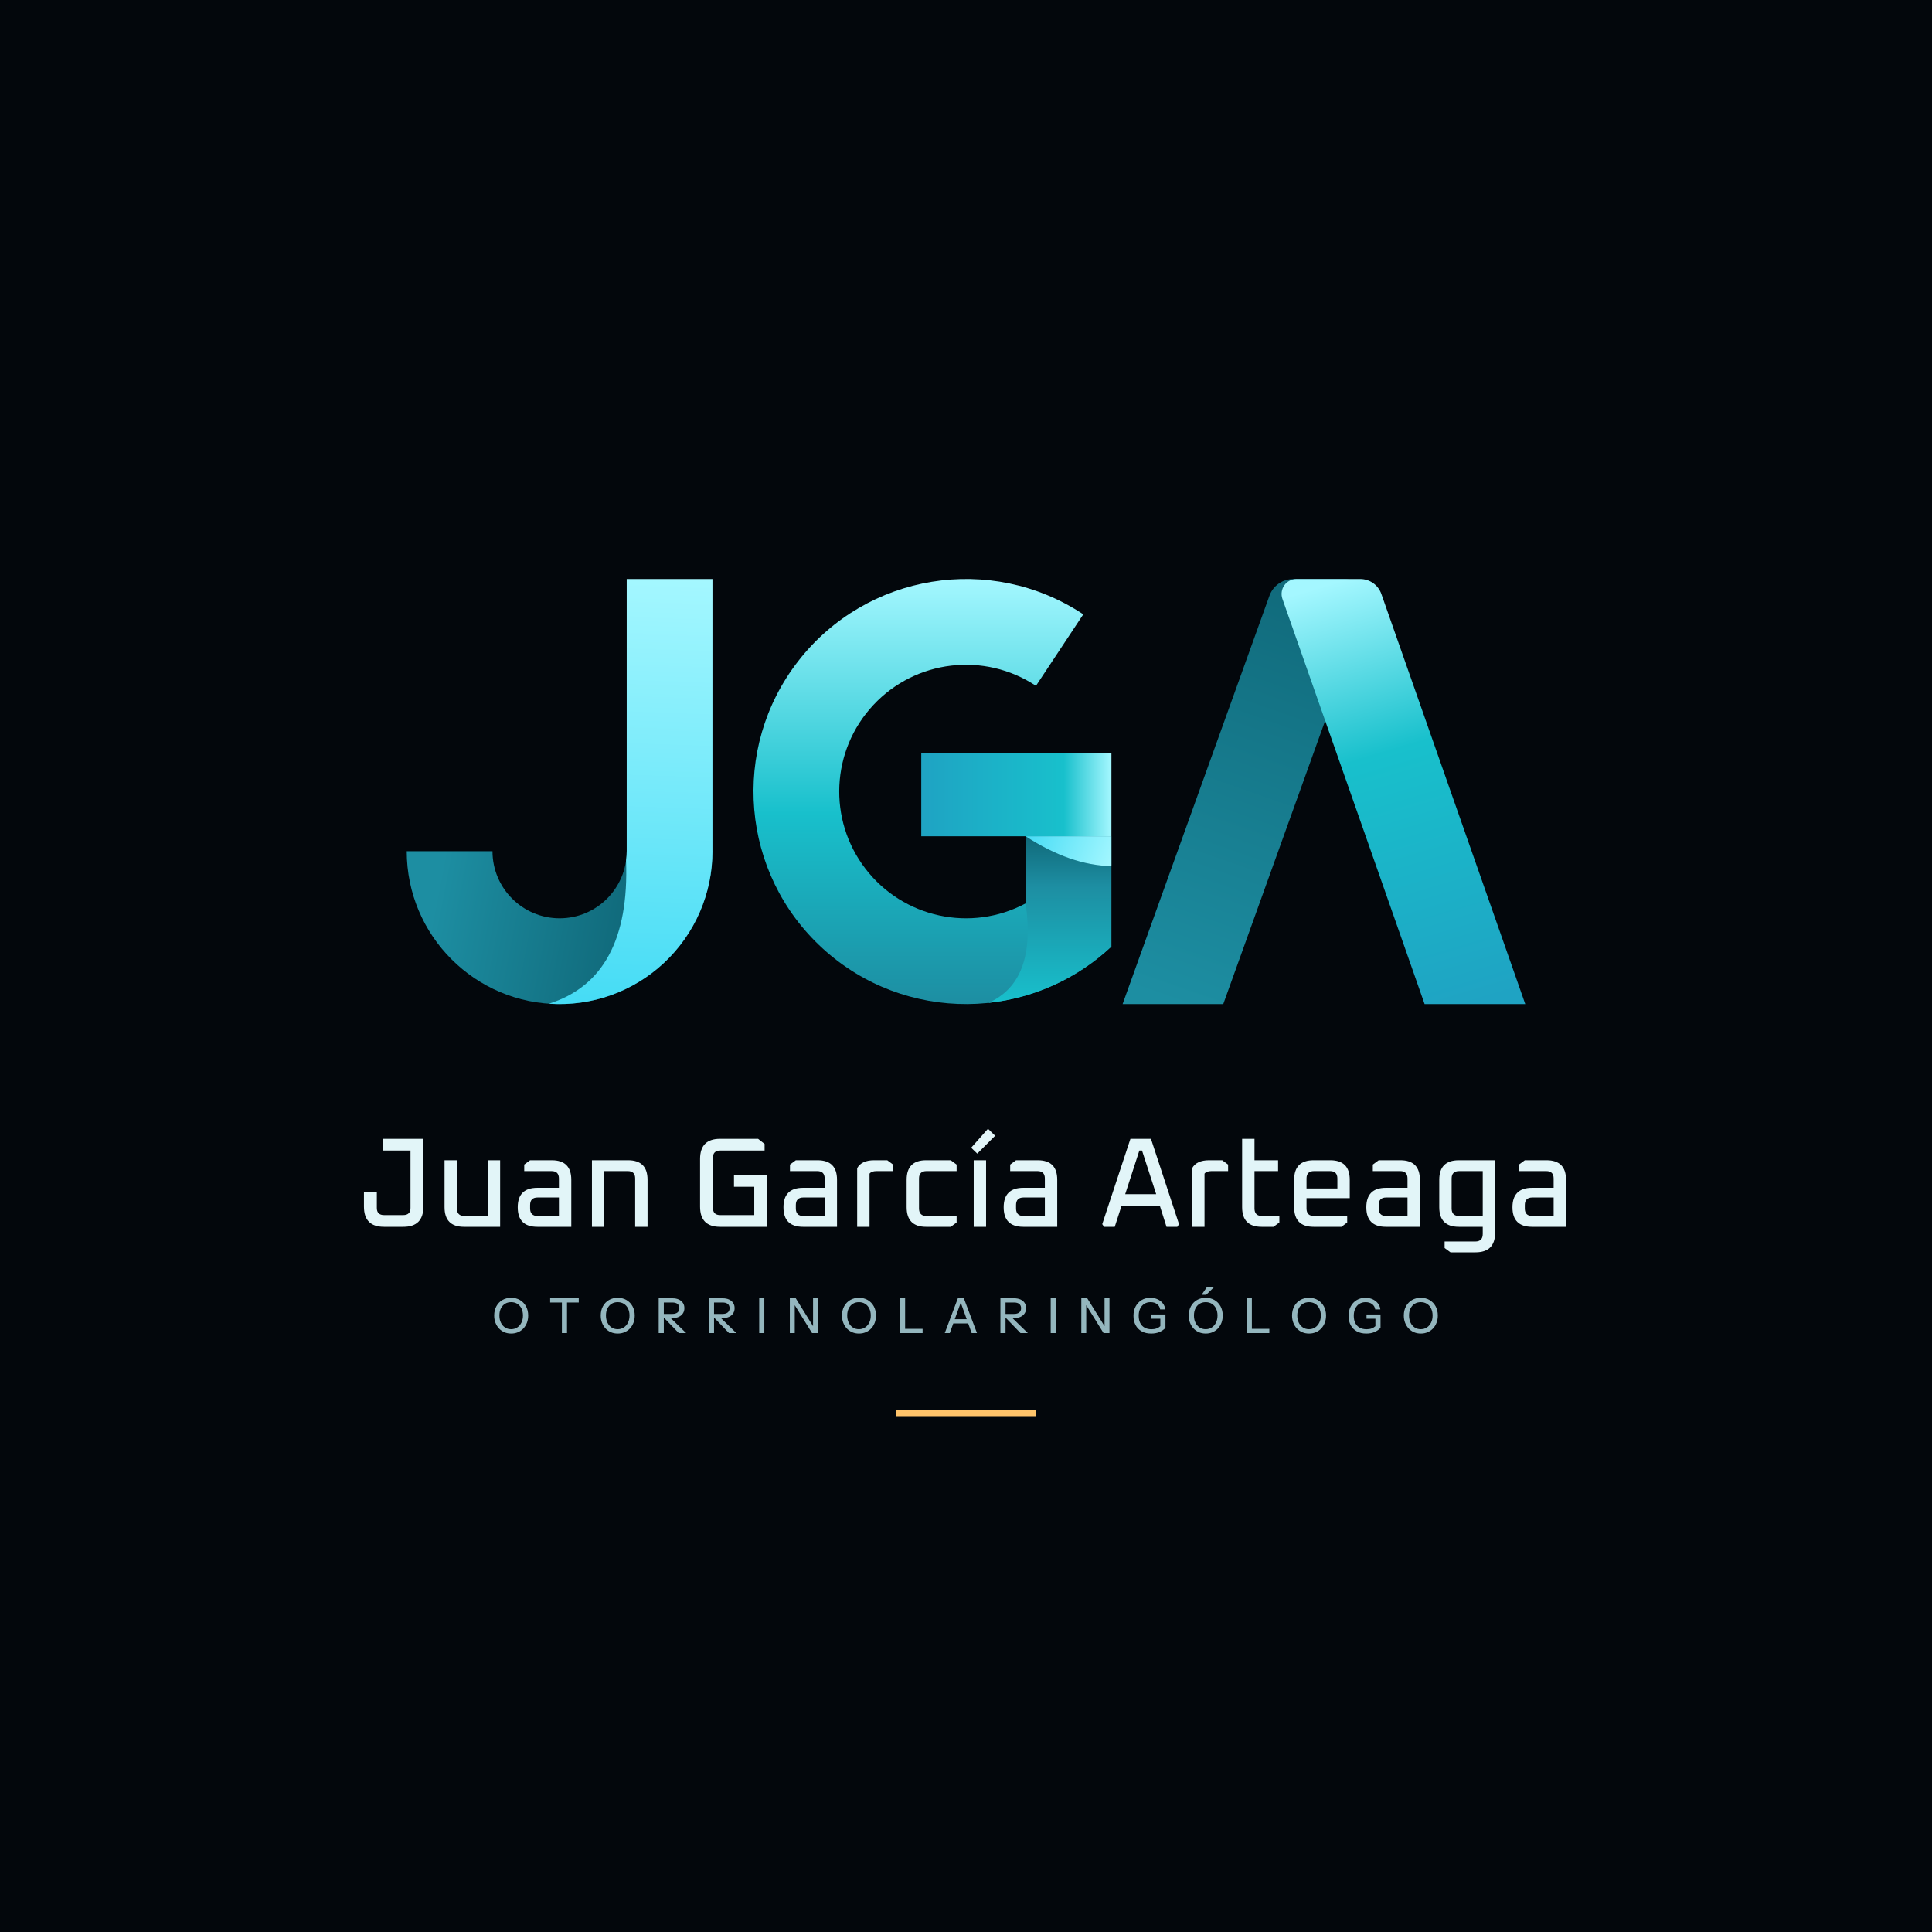
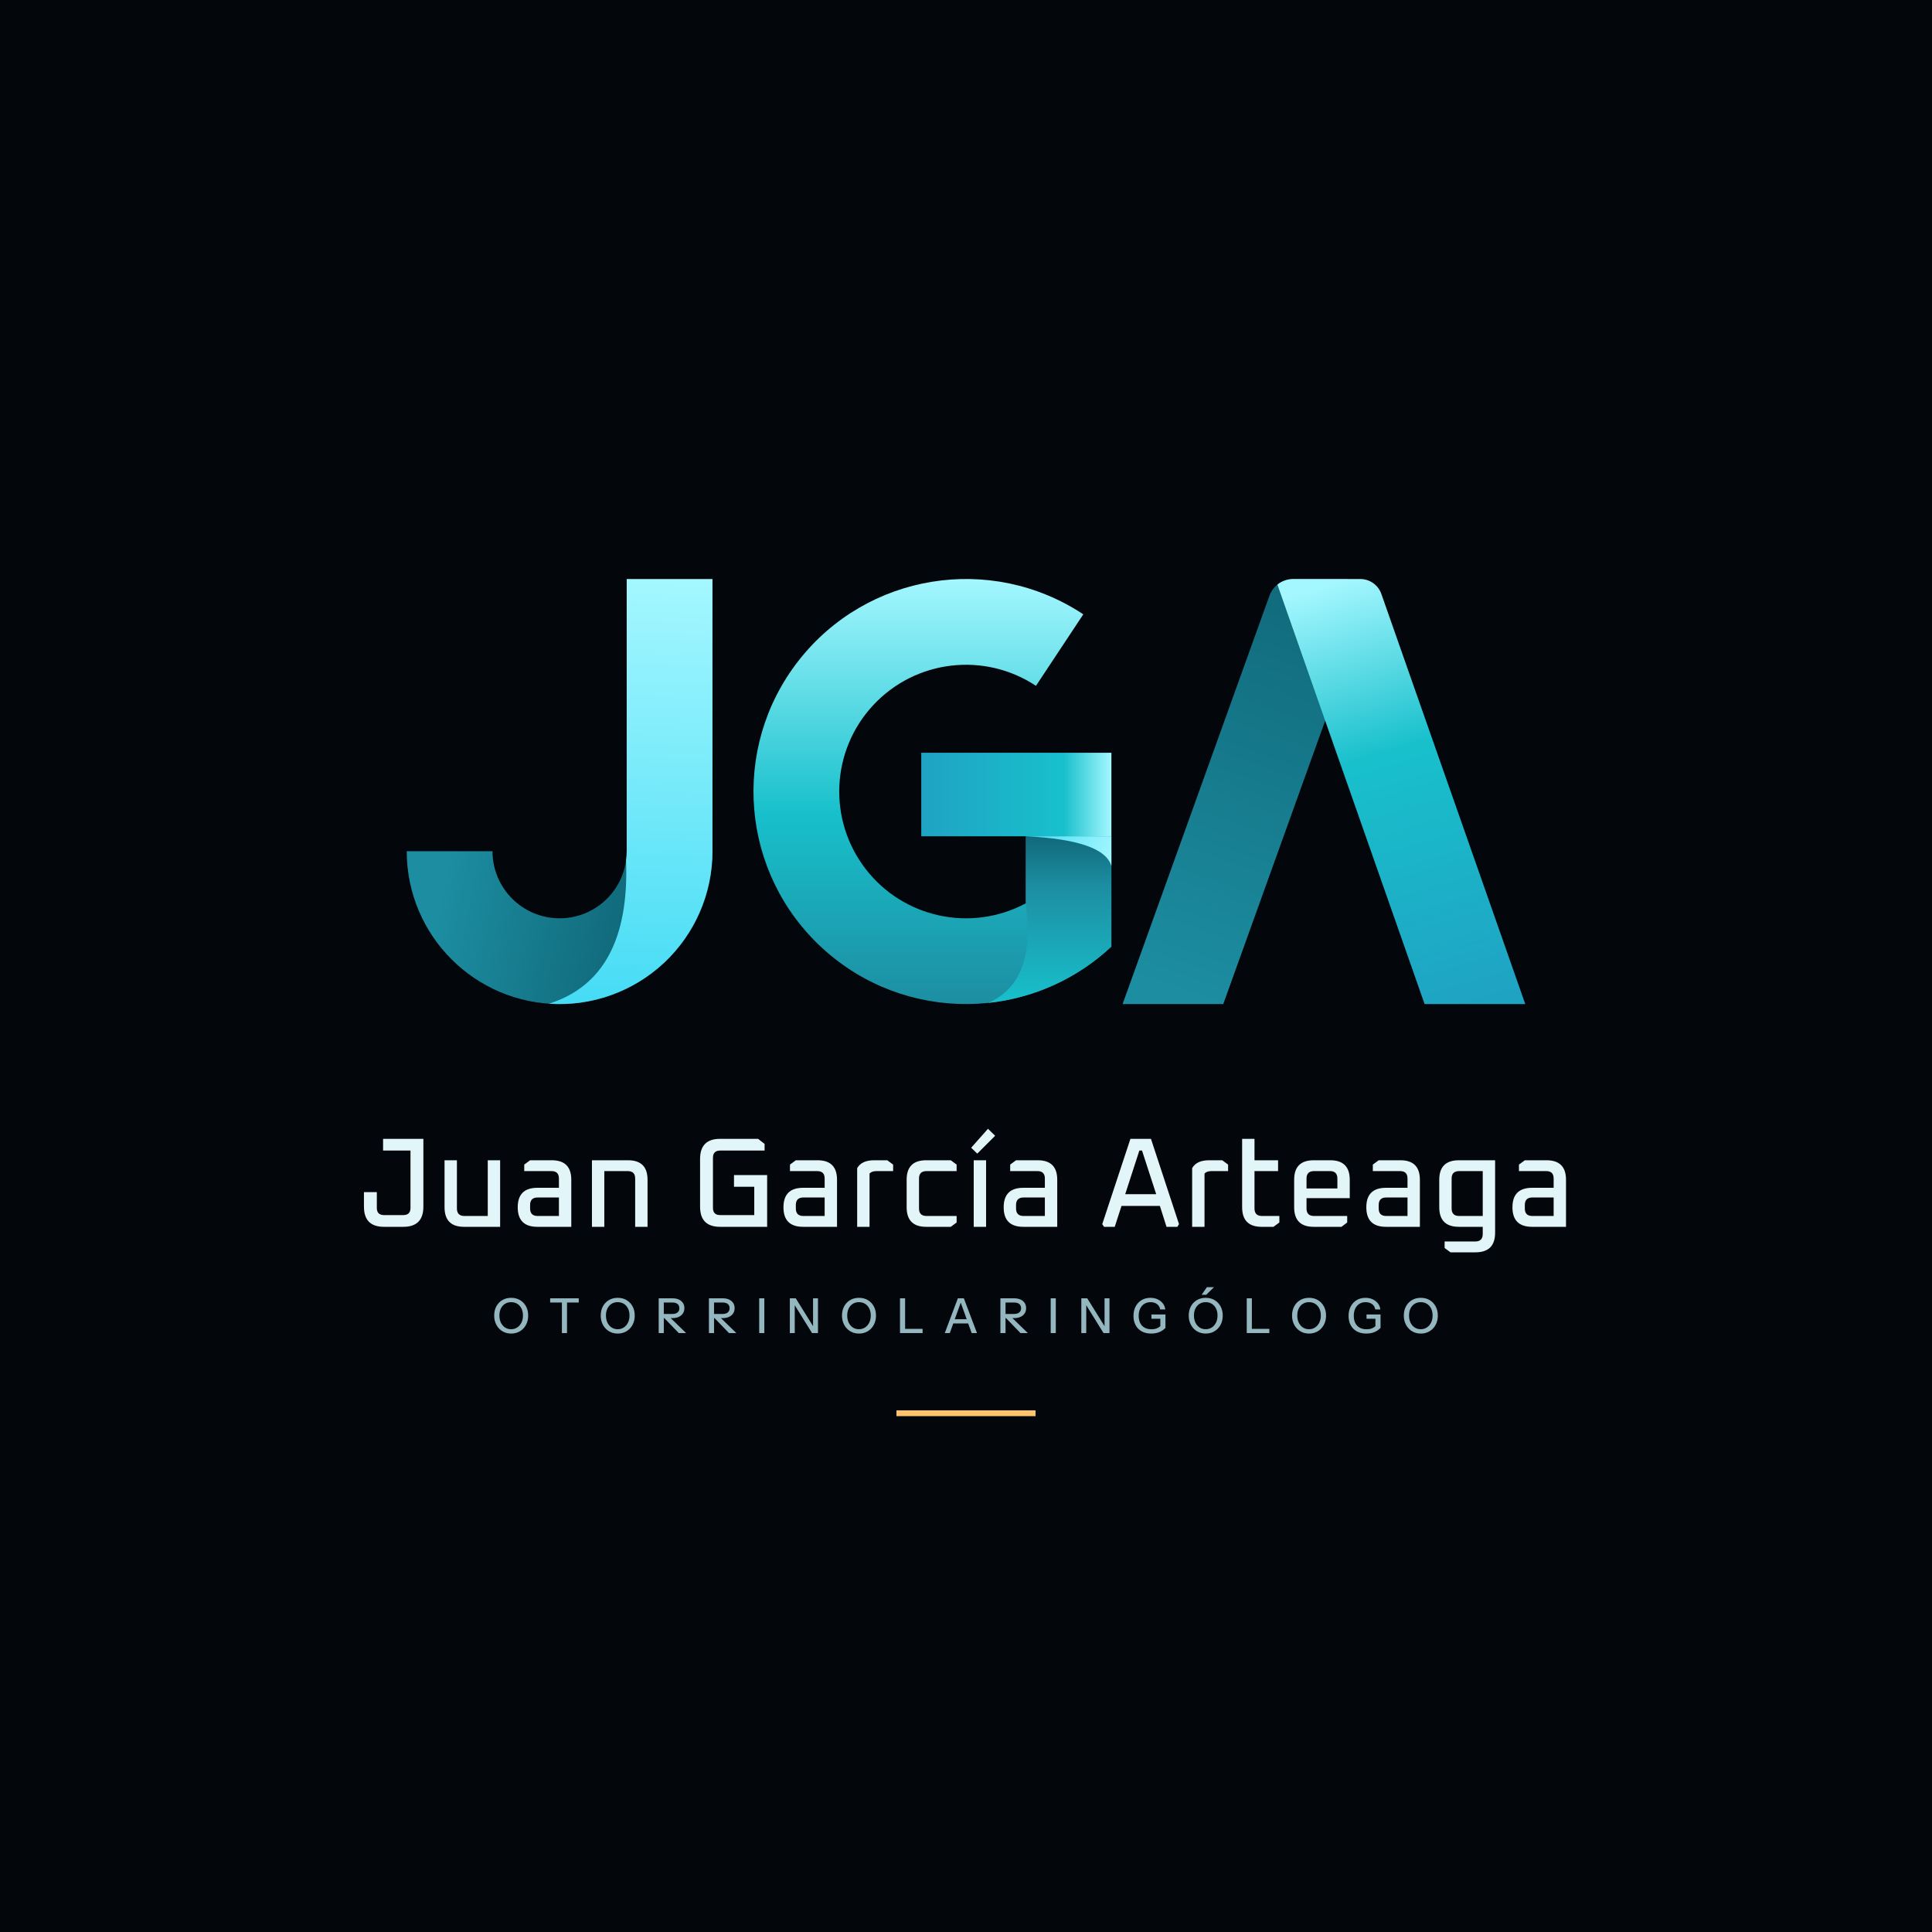
<svg xmlns="http://www.w3.org/2000/svg" viewBox="0 0 1000 1000" width="1000" height="1000">
  <rect width="100%" height="100%" fill="#03070c" />
  <g id="jga" transform="translate(210.526 299.7) scale(2.2)">
    <defs>
      <linearGradient id="jga-jBowl" gradientUnits="userSpaceOnUse" x1="300" y1="470" x2="40" y2="420">
        <stop offset="0" stop-color="#10697a" />
        <stop offset="1" stop-color="#1d8ea2" />
      </linearGradient>
      <linearGradient id="jga-jStem" gradientUnits="userSpaceOnUse" x1="350" y1="0" x2="330" y2="570">
        <stop offset="0" stop-color="#a4f7ff" />
        <stop offset="1" stop-color="#46dcf5" />
      </linearGradient>
      <linearGradient id="jga-gBowl" gradientUnits="userSpaceOnUse" x1="750" y1="0" x2="750" y2="570">
        <stop offset="0" stop-color="#a4f7ff" />
        <stop offset="0.55" stop-color="#18c0cc" />
        <stop offset="1" stop-color="#1d8ea2" />
      </linearGradient>
      <linearGradient id="jga-gSpur" gradientUnits="userSpaceOnUse" x1="880" y1="345" x2="880" y2="568">
        <stop offset="0" stop-color="#10697a" />
        <stop offset="0.3" stop-color="#1d8ea2" />
        <stop offset="1" stop-color="#18c0cc" />
      </linearGradient>
      <linearGradient id="jga-gBar" gradientUnits="userSpaceOnUse" x1="690" y1="290" x2="945" y2="290">
        <stop offset="0" stop-color="#1fa3c3" />
        <stop offset="0.75" stop-color="#18c0cc" />
        <stop offset="1" stop-color="#a4f7ff" />
      </linearGradient>
      <linearGradient id="jga-gCurl" gradientUnits="userSpaceOnUse" x1="830" y1="345" x2="945" y2="385">
        <stop offset="0" stop-color="#46dcf5" />
        <stop offset="1" stop-color="#a4f7ff" />
      </linearGradient>
      <linearGradient id="jga-aBack" gradientUnits="userSpaceOnUse" x1="1230" y1="0" x2="1030" y2="570">
        <stop offset="0" stop-color="#10697a" />
        <stop offset="1" stop-color="#1d8ea2" />
      </linearGradient>
      <linearGradient id="jga-aFront" gradientUnits="userSpaceOnUse" x1="1260" y1="0" x2="1430" y2="570">
        <stop offset="0" stop-color="#a4f7ff" />
        <stop offset="0.4" stop-color="#18c0cc" />
        <stop offset="1" stop-color="#1fa3c3" />
      </linearGradient>
    </defs>
    <g transform="scale(0.175439)">
      <path fill="url(#jga-jBowl)" d="M410 365A205 205 0 0 1 0 365L115 365A90 90 0 0 0 295 365Z" />
      <path fill="url(#jga-jStem)" d="M295 0H410V365A205 205 0 0 1 190.7 569.5Q300 535 294.12 377.53A90 90 0 0 0 295 365Z" />
      <path fill="url(#jga-gBowl)" d="M907.3 47.34A285 285 0 1 0 945 492.85L830 435A170 170 0 1 1 843.83 143.24Z" />
      <path fill="url(#jga-gSpur)" d="M830 345H945V492.85A285 285 0 0 1 779.79 568.44Q845 540 830 435Z" />
      <path fill="url(#jga-gBar)" d="M690 233H945V345H690Z" />
-       <path fill="url(#jga-gCurl)" d="M830 345H945V385Q890 384 830 345Z" />
+       <path fill="url(#jga-gCurl)" d="M830 345H945V385Q935 350 830 345Z" />
      <path fill="url(#jga-aBack)" d="M960 570L1095 570L1285.56 40.15A30 30 0 0 0 1257.33 0L1188.9 0A34 34 0 0 0 1156.91 22.49Z" />
-       <path fill="url(#jga-aFront)" d="M1174.34 26.62A20 20 0 0 1 1193.21 0L1278.73 0A30 30 0 0 1 1307.04 20.07L1500 570L1365 570Z" />
+       <path fill="url(#jga-aFront)" d="M1167.63 7.48A34 34 0 0 1 1188.9 0L1278.73 0A30 30 0 0 1 1307.04 20.07L1500 570L1365 570Z" />
    </g>
  </g>
  <path d="M188.381 624.572V617.048H195.047V625.232Q195.047 628.928 198.809 628.928H208.709Q212.471 628.928 212.471 625.232V595.532H198.281V589.46H219.137V624.572Q219.137 635.0 208.775 635.0H198.743Q188.381 635.0 188.381 624.572ZM230.093 624.836V600.548H236.495V625.496Q236.495 629.39 240.389 629.39H252.467V600.548H258.869V635.0H240.191Q230.093 635.0 230.093 624.836ZM278.141 635.0Q267.977 635.0 267.977 624.902Q267.977 614.804 278.141 614.804H289.295V609.986Q289.295 606.158 285.467 606.158H271.343V602.792L274.379 600.548H285.599Q295.697 600.548 295.697 610.646V635.0ZM274.379 625.496Q274.379 629.39 278.273 629.39H289.295V619.82H278.273Q274.379 619.82 274.379 623.714ZM306.389 635.0V600.548H325.067Q335.165 600.548 335.165 610.646V635.0H328.763V609.986Q328.763 606.158 324.935 606.158H312.791V635.0ZM362.357 624.572V599.888Q362.357 589.46 372.719 589.46H392.387L395.753 592.1V595.532H372.785Q369.023 595.532 369.023 599.228V625.232Q369.023 628.928 372.785 628.928H390.407V614.276H379.913V608.204H397.073V635.0H372.719Q362.357 635.0 362.357 624.572ZM415.685 635.0Q405.521 635.0 405.521 624.902Q405.521 614.804 415.685 614.804H426.839V609.986Q426.839 606.158 423.011 606.158H408.887V602.792L411.923 600.548H423.143Q433.241 600.548 433.241 610.646V635.0ZM411.923 625.496Q411.923 629.39 415.817 629.39H426.839V619.82H415.817Q411.923 619.82 411.923 623.714ZM443.669 635.0V604.64Q445.979 600.548 452.447 600.548H459.245L462.281 602.792V606.158H453.701Q451.127 606.158 450.071 607.478V635.0ZM469.277 624.836V610.646Q469.277 600.548 479.375 600.548H492.113L495.149 602.792V606.158H479.573Q475.679 606.158 475.679 609.986V625.496Q475.679 629.39 479.573 629.39H495.149V632.756L492.113 635.0H479.375Q469.277 635.0 469.277 624.836ZM503.993 635.0V600.548H510.395V635.0ZM502.673 594.08 511.385 584.246 515.081 587.876 505.841 597.116ZM529.667 635.0Q519.503 635.0 519.503 624.902Q519.503 614.804 529.667 614.804H540.821V609.986Q540.821 606.158 536.993 606.158H522.869V602.792L525.905 600.548H537.125Q547.223 600.548 547.223 610.646V635.0ZM525.905 625.496Q525.905 629.39 529.799 629.39H540.821V619.82H529.799Q525.905 619.82 525.905 623.714ZM570.521 633.614 585.107 589.46H595.733L610.253 633.614L609.395 635.0H603.785L600.353 624.176H580.487L576.989 635.0H571.445ZM582.401 618.104H598.439L591.113 595.532H589.727ZM617.051 635.0V604.64Q619.361 600.548 625.829 600.548H632.627L635.663 602.792V606.158H627.083Q624.509 606.158 623.453 607.478V635.0ZM642.923 624.836V589.46H649.325V600.548H661.535V606.158H649.325V625.496Q649.325 629.39 653.219 629.39H662.195V632.756L659.159 635.0H653.021Q642.923 635.0 642.923 624.836ZM669.851 624.836V610.646Q669.851 600.548 679.949 600.548H688.529Q698.627 600.548 698.627 610.646V620.15H676.253V625.496Q676.253 629.39 680.147 629.39H697.307V632.756L694.337 635.0H679.949Q669.851 635.0 669.851 624.836ZM676.253 615.134H692.225V609.986Q692.225 606.158 688.397 606.158H680.147Q676.253 606.158 676.253 609.986ZM717.371 635.0Q707.207 635.0 707.207 624.902Q707.207 614.804 717.371 614.804H728.525V609.986Q728.525 606.158 724.697 606.158H710.573V602.792L713.609 600.548H724.829Q734.927 600.548 734.927 610.646V635.0ZM713.609 625.496Q713.609 629.39 717.503 629.39H728.525V619.82H717.503Q713.609 619.82 713.609 623.714ZM744.959 624.836V610.646Q744.959 600.548 755.123 600.548H773.867V638.036Q773.867 648.2 763.703 648.2H750.767L747.731 645.956V642.59H763.571Q767.465 642.59 767.465 638.696V635.0H755.123Q744.959 635.0 744.959 624.836ZM751.361 625.496Q751.361 629.39 755.255 629.39H767.465V606.158H755.255Q751.361 606.158 751.361 609.986ZM793.007 635.0Q782.843 635.0 782.843 624.902Q782.843 614.804 793.007 614.804H804.161V609.986Q804.161 606.158 800.333 606.158H786.209V602.792L789.245 600.548H800.465Q810.563 600.548 810.563 610.646V635.0ZM789.245 625.496Q789.245 629.39 793.139 629.39H804.161V619.82H793.139Q789.245 619.82 789.245 623.714Z" fill="#e2f5f8" />
  <rect x="464.0" y="730" width="72" height="3" fill="#ffc46b" />
  <path d="M264.587 690.25Q262.662 690.25 261.062 689.562Q259.462 688.875 258.287 687.625Q257.112 686.375 256.45 684.675Q255.787 682.975 255.787 680.925Q255.787 678.225 256.912 676.15Q258.037 674.075 260.025 672.913Q262.012 671.75 264.562 671.75Q267.162 671.75 269.137 672.913Q271.112 674.075 272.25 676.15Q273.387 678.225 273.387 680.95Q273.387 682.975 272.725 684.688Q272.062 686.4 270.887 687.638Q269.712 688.875 268.1 689.562Q266.487 690.25 264.587 690.25ZM264.562 688.0Q266.362 688.0 267.737 687.087Q269.112 686.175 269.9 684.575Q270.688 682.975 270.688 680.9Q270.688 678.85 269.913 677.288Q269.137 675.725 267.762 674.862Q266.387 674.0 264.562 674.0Q262.737 674.0 261.375 674.862Q260.012 675.725 259.25 677.275Q258.487 678.825 258.487 680.9Q258.487 683.0 259.262 684.6Q260.037 686.2 261.4 687.1Q262.762 688.0 264.562 688.0ZM290.837 690.0V674.175H284.762V672.0H299.562V674.175H293.487V690.0ZM319.737 690.25Q317.812 690.25 316.212 689.562Q314.612 688.875 313.437 687.625Q312.262 686.375 311.6 684.675Q310.937 682.975 310.937 680.925Q310.937 678.225 312.062 676.15Q313.187 674.075 315.175 672.913Q317.162 671.75 319.712 671.75Q322.312 671.75 324.287 672.913Q326.262 674.075 327.4 676.15Q328.537 678.225 328.537 680.95Q328.537 682.975 327.875 684.688Q327.212 686.4 326.037 687.638Q324.862 688.875 323.25 689.562Q321.637 690.25 319.737 690.25ZM319.712 688.0Q321.512 688.0 322.887 687.087Q324.262 686.175 325.05 684.575Q325.837 682.975 325.837 680.9Q325.837 678.85 325.062 677.288Q324.287 675.725 322.912 674.862Q321.537 674.0 319.712 674.0Q317.887 674.0 316.525 674.862Q315.162 675.725 314.4 677.275Q313.637 678.825 313.637 680.9Q313.637 683.0 314.412 684.6Q315.187 686.2 316.55 687.1Q317.912 688.0 319.712 688.0ZM340.937 690.0V672.0H348.037Q349.987 672.0 351.362 672.638Q352.737 673.275 353.487 674.412Q354.237 675.55 354.237 677.1Q354.237 678.65 353.487 679.8Q352.737 680.95 351.362 681.6Q349.987 682.25 348.037 682.25H347.162L355.137 690.0H351.337L343.837 682.25H343.587V690.0ZM343.587 680.1H347.962Q349.762 680.1 350.7 679.312Q351.637 678.525 351.637 677.125Q351.637 675.725 350.712 674.95Q349.787 674.175 347.962 674.175H343.587ZM366.937 690.0V672.0H374.037Q375.987 672.0 377.362 672.638Q378.737 673.275 379.487 674.412Q380.237 675.55 380.237 677.1Q380.237 678.65 379.487 679.8Q378.737 680.95 377.362 681.6Q375.987 682.25 374.037 682.25H373.162L381.137 690.0H377.337L369.837 682.25H369.587V690.0ZM369.587 680.1H373.962Q375.762 680.1 376.7 679.312Q377.637 678.525 377.637 677.125Q377.637 675.725 376.712 674.95Q375.787 674.175 373.962 674.175H369.587ZM392.962 690.0V672.0H395.612V690.0ZM408.812 690.0V672.0H411.887L420.837 686.425V672.0H423.387V690.0H420.312L411.362 675.575V690.0ZM444.612 690.25Q442.687 690.25 441.087 689.562Q439.487 688.875 438.312 687.625Q437.137 686.375 436.475 684.675Q435.812 682.975 435.812 680.925Q435.812 678.225 436.937 676.15Q438.062 674.075 440.05 672.913Q442.037 671.75 444.587 671.75Q447.187 671.75 449.162 672.913Q451.137 674.075 452.275 676.15Q453.412 678.225 453.412 680.95Q453.412 682.975 452.75 684.688Q452.087 686.4 450.912 687.638Q449.737 688.875 448.125 689.562Q446.512 690.25 444.612 690.25ZM444.587 688.0Q446.387 688.0 447.762 687.087Q449.137 686.175 449.925 684.575Q450.712 682.975 450.712 680.9Q450.712 678.85 449.938 677.288Q449.162 675.725 447.787 674.862Q446.412 674.0 444.587 674.0Q442.762 674.0 441.4 674.862Q440.037 675.725 439.275 677.275Q438.512 678.825 438.512 680.9Q438.512 683.0 439.287 684.6Q440.062 686.2 441.425 687.1Q442.787 688.0 444.587 688.0ZM465.837 690.0V672.0H468.487V687.825H477.537V690.0ZM489.012 690.0 495.787 672.0H498.887L505.688 690.0H502.938L501.137 685.025H493.412L491.612 690.0ZM497.287 674.25 494.188 682.825H500.362ZM517.812 690.0V672.0H524.912Q526.862 672.0 528.237 672.638Q529.612 673.275 530.362 674.412Q531.112 675.55 531.112 677.1Q531.112 678.65 530.362 679.8Q529.612 680.95 528.237 681.6Q526.862 682.25 524.912 682.25H524.037L532.012 690.0H528.212L520.712 682.25H520.462V690.0ZM520.462 680.1H524.837Q526.637 680.1 527.575 679.312Q528.512 678.525 528.512 677.125Q528.512 675.725 527.587 674.95Q526.662 674.175 524.837 674.175H520.462ZM543.837 690.0V672.0H546.487V690.0ZM559.688 690.0V672.0H562.762L571.712 686.425V672.0H574.262V690.0H571.188L562.237 675.575V690.0ZM595.837 690.25Q593.012 690.25 590.962 689.112Q588.912 687.975 587.8 685.925Q586.688 683.875 586.688 681.1Q586.688 678.35 587.8 676.237Q588.912 674.125 590.887 672.938Q592.862 671.75 595.438 671.75Q597.487 671.75 599.15 672.513Q600.812 673.275 601.875 674.625Q602.938 675.975 603.137 677.75H600.487Q600.237 676.025 598.887 675.013Q597.537 674.0 595.512 674.0Q593.662 674.0 592.287 674.875Q590.912 675.75 590.15 677.325Q589.387 678.9 589.387 681.05Q589.387 683.225 590.162 684.788Q590.938 686.35 592.425 687.188Q593.912 688.025 596.012 688.025Q597.512 688.025 598.662 687.6Q599.762 687.2 600.587 686.425V682.575H595.987V680.375H603.237V687.325Q601.837 688.775 600.013 689.513Q598.188 690.25 595.837 690.25ZM624.087 690.25Q622.163 690.25 620.562 689.562Q618.962 688.875 617.787 687.625Q616.612 686.375 615.95 684.675Q615.288 682.975 615.288 680.925Q615.288 678.225 616.413 676.15Q617.538 674.075 619.525 672.913Q621.512 671.75 624.062 671.75Q626.663 671.75 628.638 672.913Q630.612 674.075 631.75 676.15Q632.887 678.225 632.887 680.95Q632.887 682.975 632.225 684.688Q631.562 686.4 630.388 687.638Q629.212 688.875 627.6 689.562Q625.987 690.25 624.087 690.25ZM624.062 688.0Q625.862 688.0 627.237 687.087Q628.612 686.175 629.4 684.575Q630.188 682.975 630.188 680.9Q630.188 678.85 629.412 677.288Q628.637 675.725 627.262 674.862Q625.887 674.0 624.062 674.0Q622.237 674.0 620.875 674.862Q619.512 675.725 618.75 677.275Q617.987 678.825 617.987 680.9Q617.987 683.0 618.763 684.6Q619.538 686.2 620.9 687.1Q622.262 688.0 624.062 688.0ZM624.337 670.175H621.962L624.663 666.25H628.362ZM645.312 690.0V672.0H647.962V687.825H657.012V690.0ZM677.562 690.25Q675.638 690.25 674.038 689.562Q672.438 688.875 671.263 687.625Q670.087 686.375 669.425 684.675Q668.763 682.975 668.763 680.925Q668.763 678.225 669.888 676.15Q671.013 674.075 673.0 672.913Q674.987 671.75 677.538 671.75Q680.138 671.75 682.112 672.913Q684.087 674.075 685.225 676.15Q686.362 678.225 686.362 680.95Q686.362 682.975 685.7 684.688Q685.038 686.4 683.862 687.638Q682.688 688.875 681.075 689.562Q679.462 690.25 677.562 690.25ZM677.538 688.0Q679.337 688.0 680.712 687.087Q682.087 686.175 682.875 684.575Q683.663 682.975 683.663 680.9Q683.663 678.85 682.888 677.288Q682.112 675.725 680.737 674.862Q679.362 674.0 677.538 674.0Q675.712 674.0 674.35 674.862Q672.987 675.725 672.225 677.275Q671.462 678.825 671.462 680.9Q671.462 683.0 672.237 684.6Q673.013 686.2 674.375 687.1Q675.737 688.0 677.538 688.0ZM707.163 690.25Q704.337 690.25 702.287 689.112Q700.237 687.975 699.125 685.925Q698.013 683.875 698.013 681.1Q698.013 678.35 699.125 676.237Q700.237 674.125 702.212 672.938Q704.188 671.75 706.763 671.75Q708.812 671.75 710.475 672.513Q712.138 673.275 713.2 674.625Q714.263 675.975 714.462 677.75H711.812Q711.562 676.025 710.212 675.013Q708.862 674.0 706.837 674.0Q704.987 674.0 703.612 674.875Q702.237 675.75 701.475 677.325Q700.712 678.9 700.712 681.05Q700.712 683.225 701.487 684.788Q702.263 686.35 703.75 687.188Q705.237 688.025 707.337 688.025Q708.837 688.025 709.987 687.6Q711.087 687.2 711.913 686.425V682.575H707.312V680.375H714.562V687.325Q713.163 688.775 711.338 689.513Q709.513 690.25 707.163 690.25ZM735.413 690.25Q733.488 690.25 731.888 689.562Q730.288 688.875 729.112 687.625Q727.938 686.375 727.275 684.675Q726.613 682.975 726.613 680.925Q726.613 678.225 727.738 676.15Q728.863 674.075 730.85 672.913Q732.837 671.75 735.388 671.75Q737.988 671.75 739.963 672.913Q741.938 674.075 743.075 676.15Q744.212 678.225 744.212 680.95Q744.212 682.975 743.55 684.688Q742.888 686.4 741.713 687.638Q740.538 688.875 738.925 689.562Q737.312 690.25 735.413 690.25ZM735.388 688.0Q737.188 688.0 738.562 687.087Q739.938 686.175 740.725 684.575Q741.513 682.975 741.513 680.9Q741.513 678.85 740.737 677.288Q739.962 675.725 738.587 674.862Q737.212 674.0 735.388 674.0Q733.562 674.0 732.2 674.862Q730.837 675.725 730.075 677.275Q729.312 678.825 729.312 680.9Q729.312 683.0 730.088 684.6Q730.863 686.2 732.225 687.1Q733.587 688.0 735.388 688.0Z" fill="#94b6be" />
</svg>
